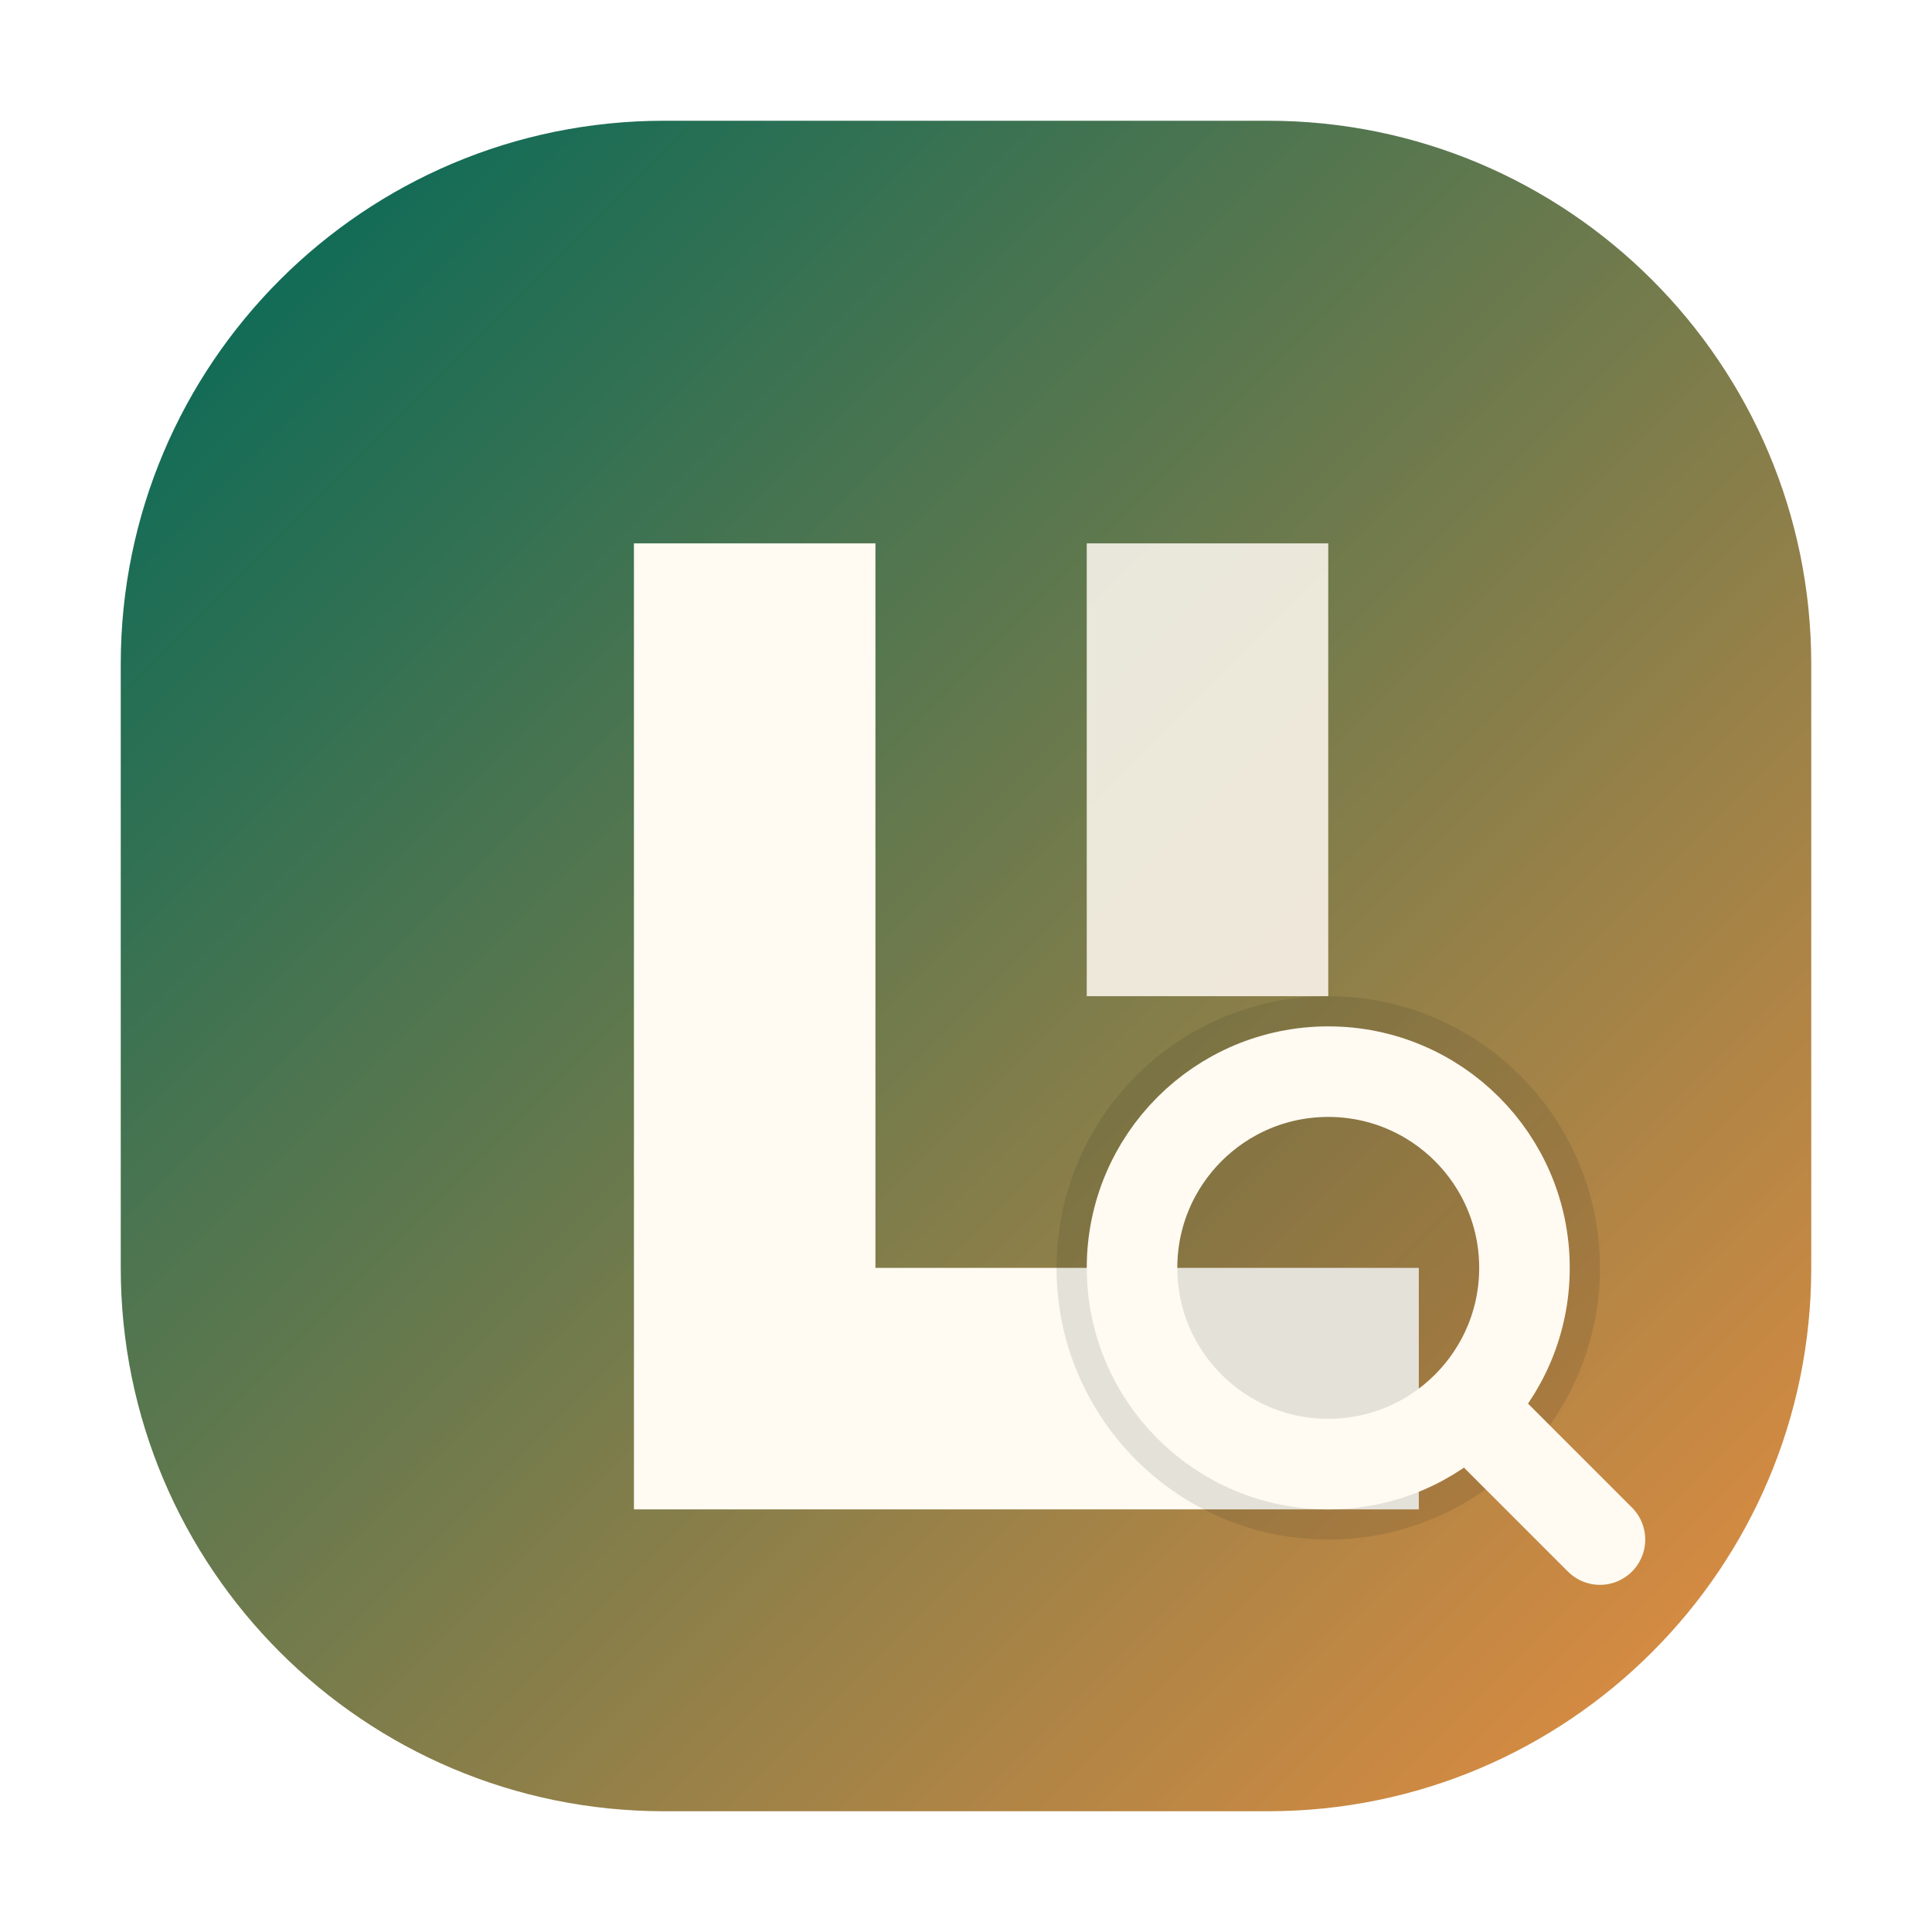
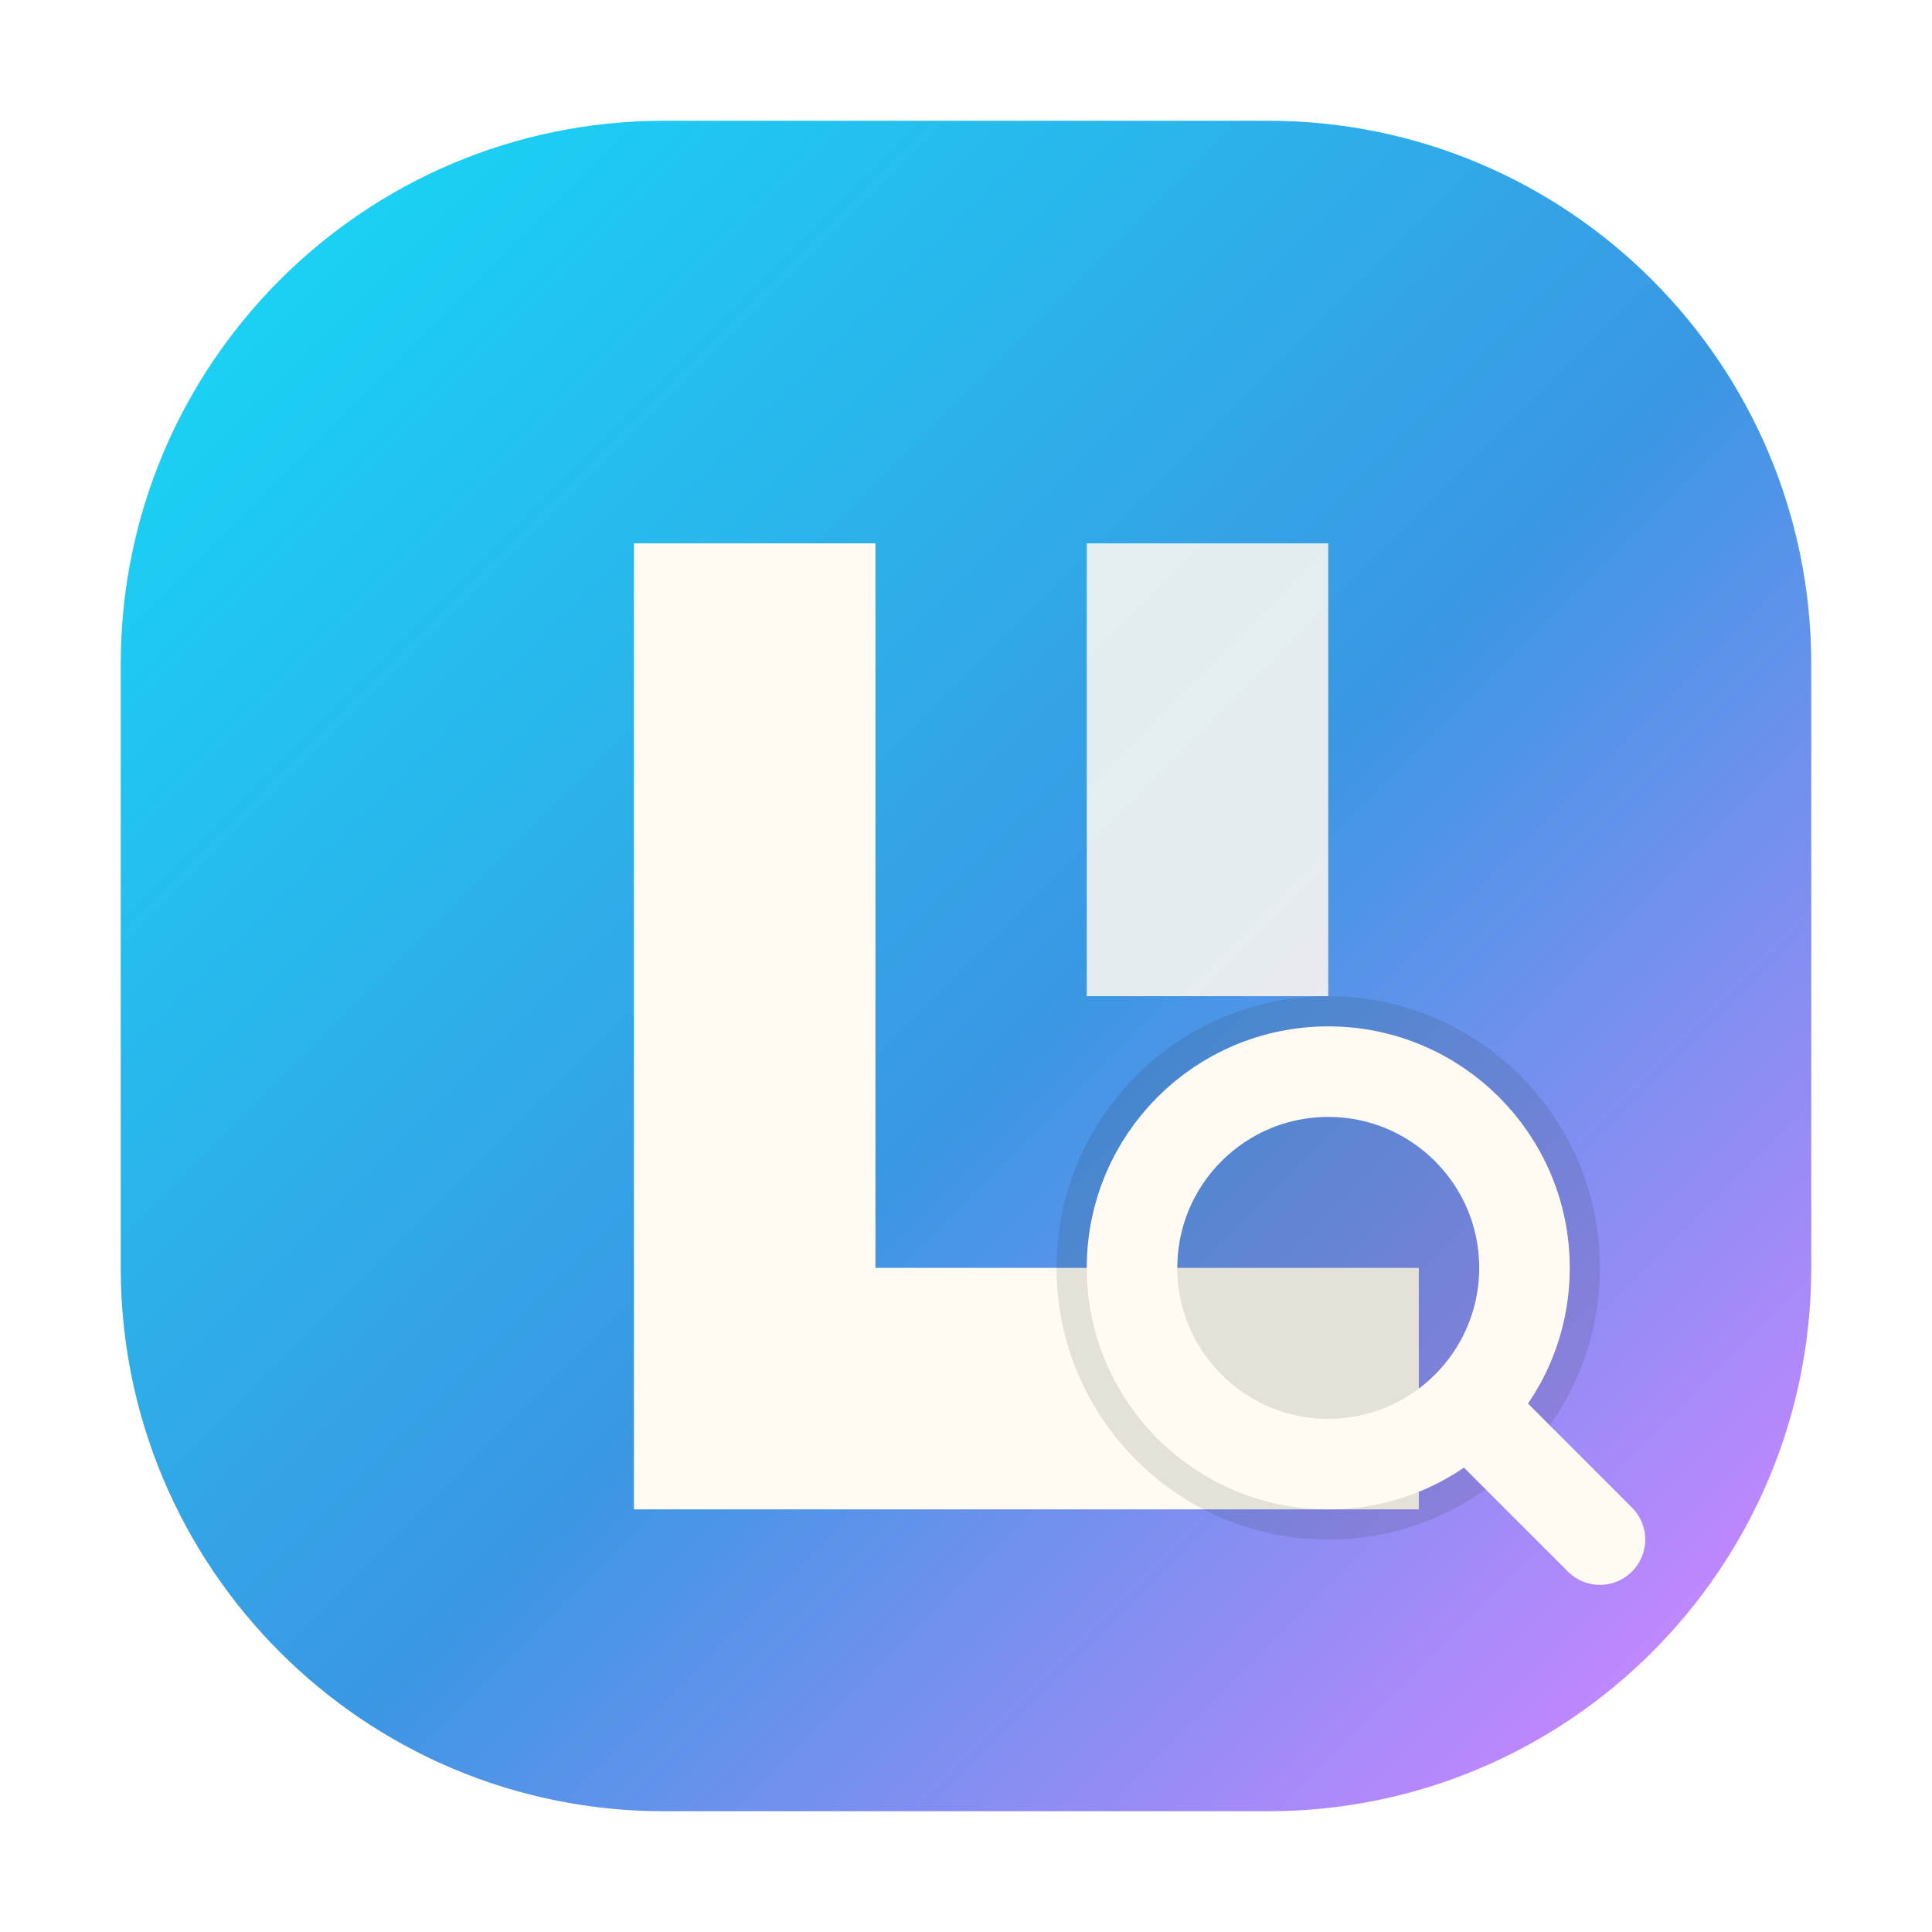
<svg xmlns="http://www.w3.org/2000/svg" width="256" height="256" viewBox="0 0 64 64" fill="none">
  <rect x="4" y="4" width="56" height="56" rx="18" fill="url(#paint0_linear_1_2)" />
  <path d="M21 18H29V42H47V50H21V18Z" fill="#FFFAF2" />
  <path d="M36 18H44V33H36V18Z" fill="#FFFAF2" fill-opacity="0.86" />
  <circle cx="44" cy="42" r="9" fill="#1F2421" fill-opacity="0.12" />
  <circle cx="44" cy="42" r="6.5" stroke="#FFFAF2" stroke-width="3" />
  <path d="M48.8 46.8L53 51" stroke="#FFFAF2" stroke-width="3" stroke-linecap="round" />
  <defs>
    <linearGradient id="paint0_linear_1_2" x1="8" y1="8" x2="56" y2="56" gradientUnits="userSpaceOnUse">
-       <stop stop-color="#0D6B57" />
-       <stop offset="1" stop-color="#D98B41" />
+       <stop stop-color="#18D4F4" />
+       <stop offset="0.55" stop-color="#3B97E3" />
+       <stop offset="1" stop-color="#C786FF" />
    </linearGradient>
  </defs>
</svg>
